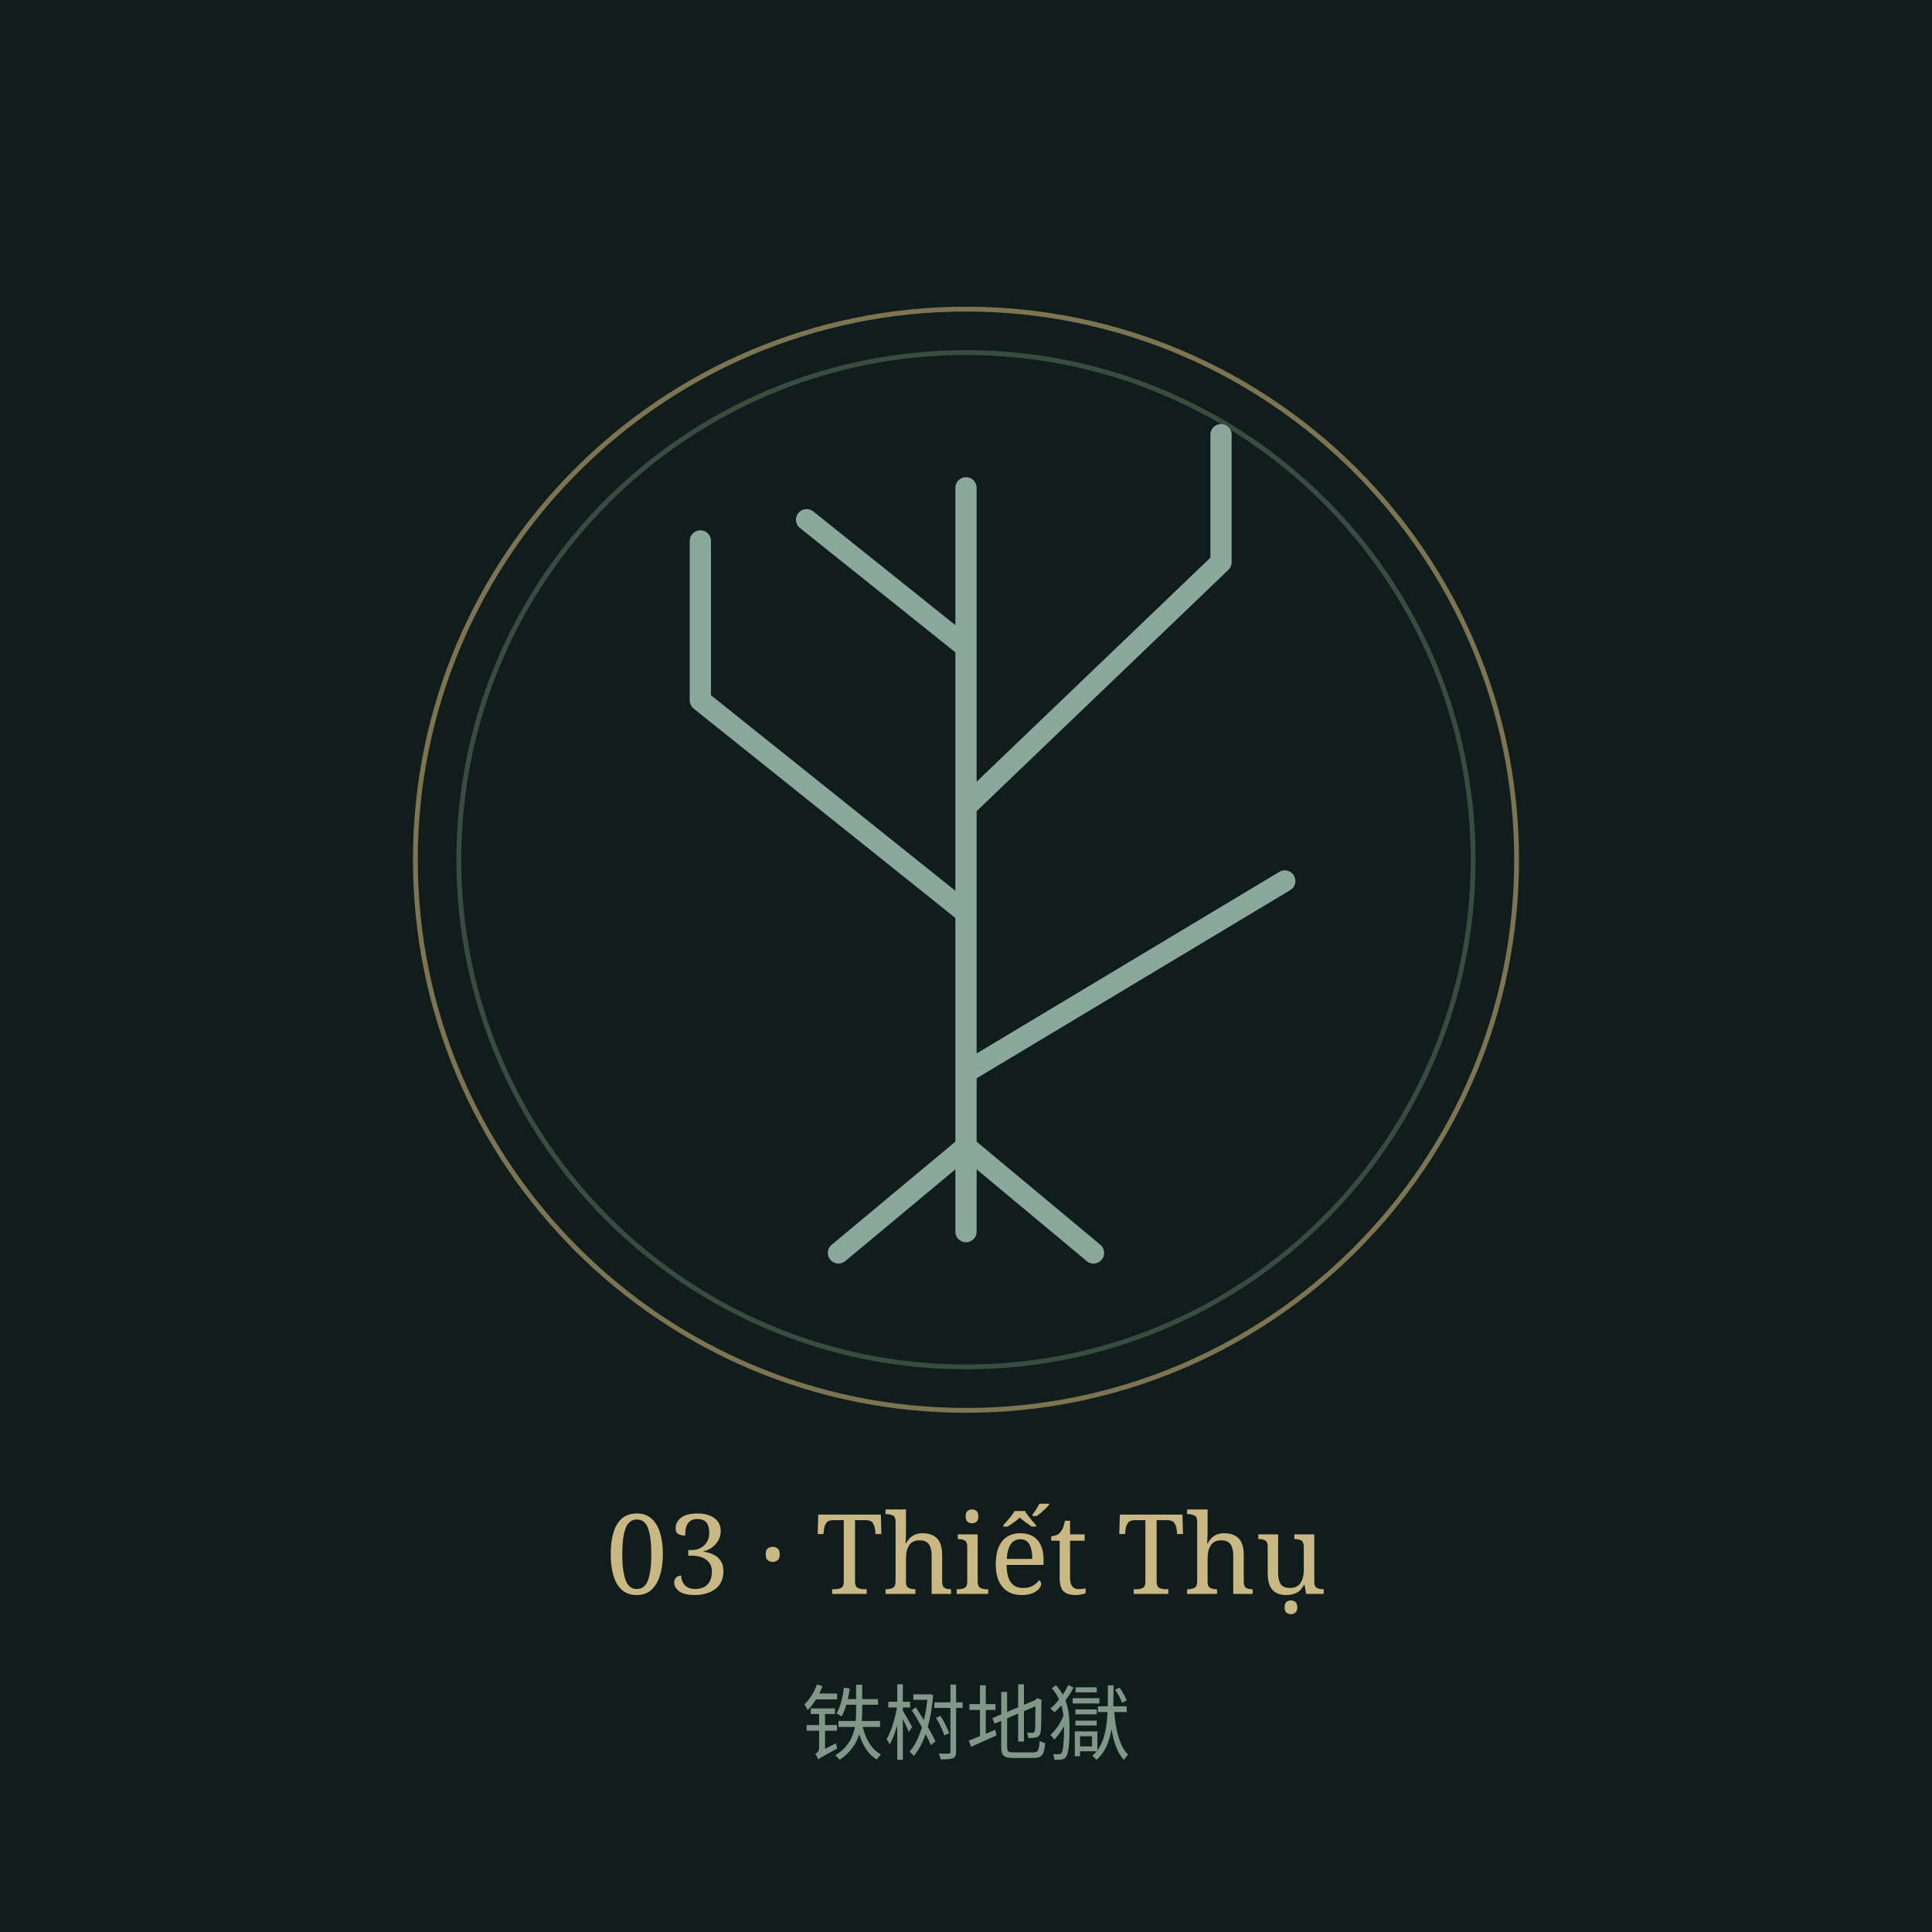
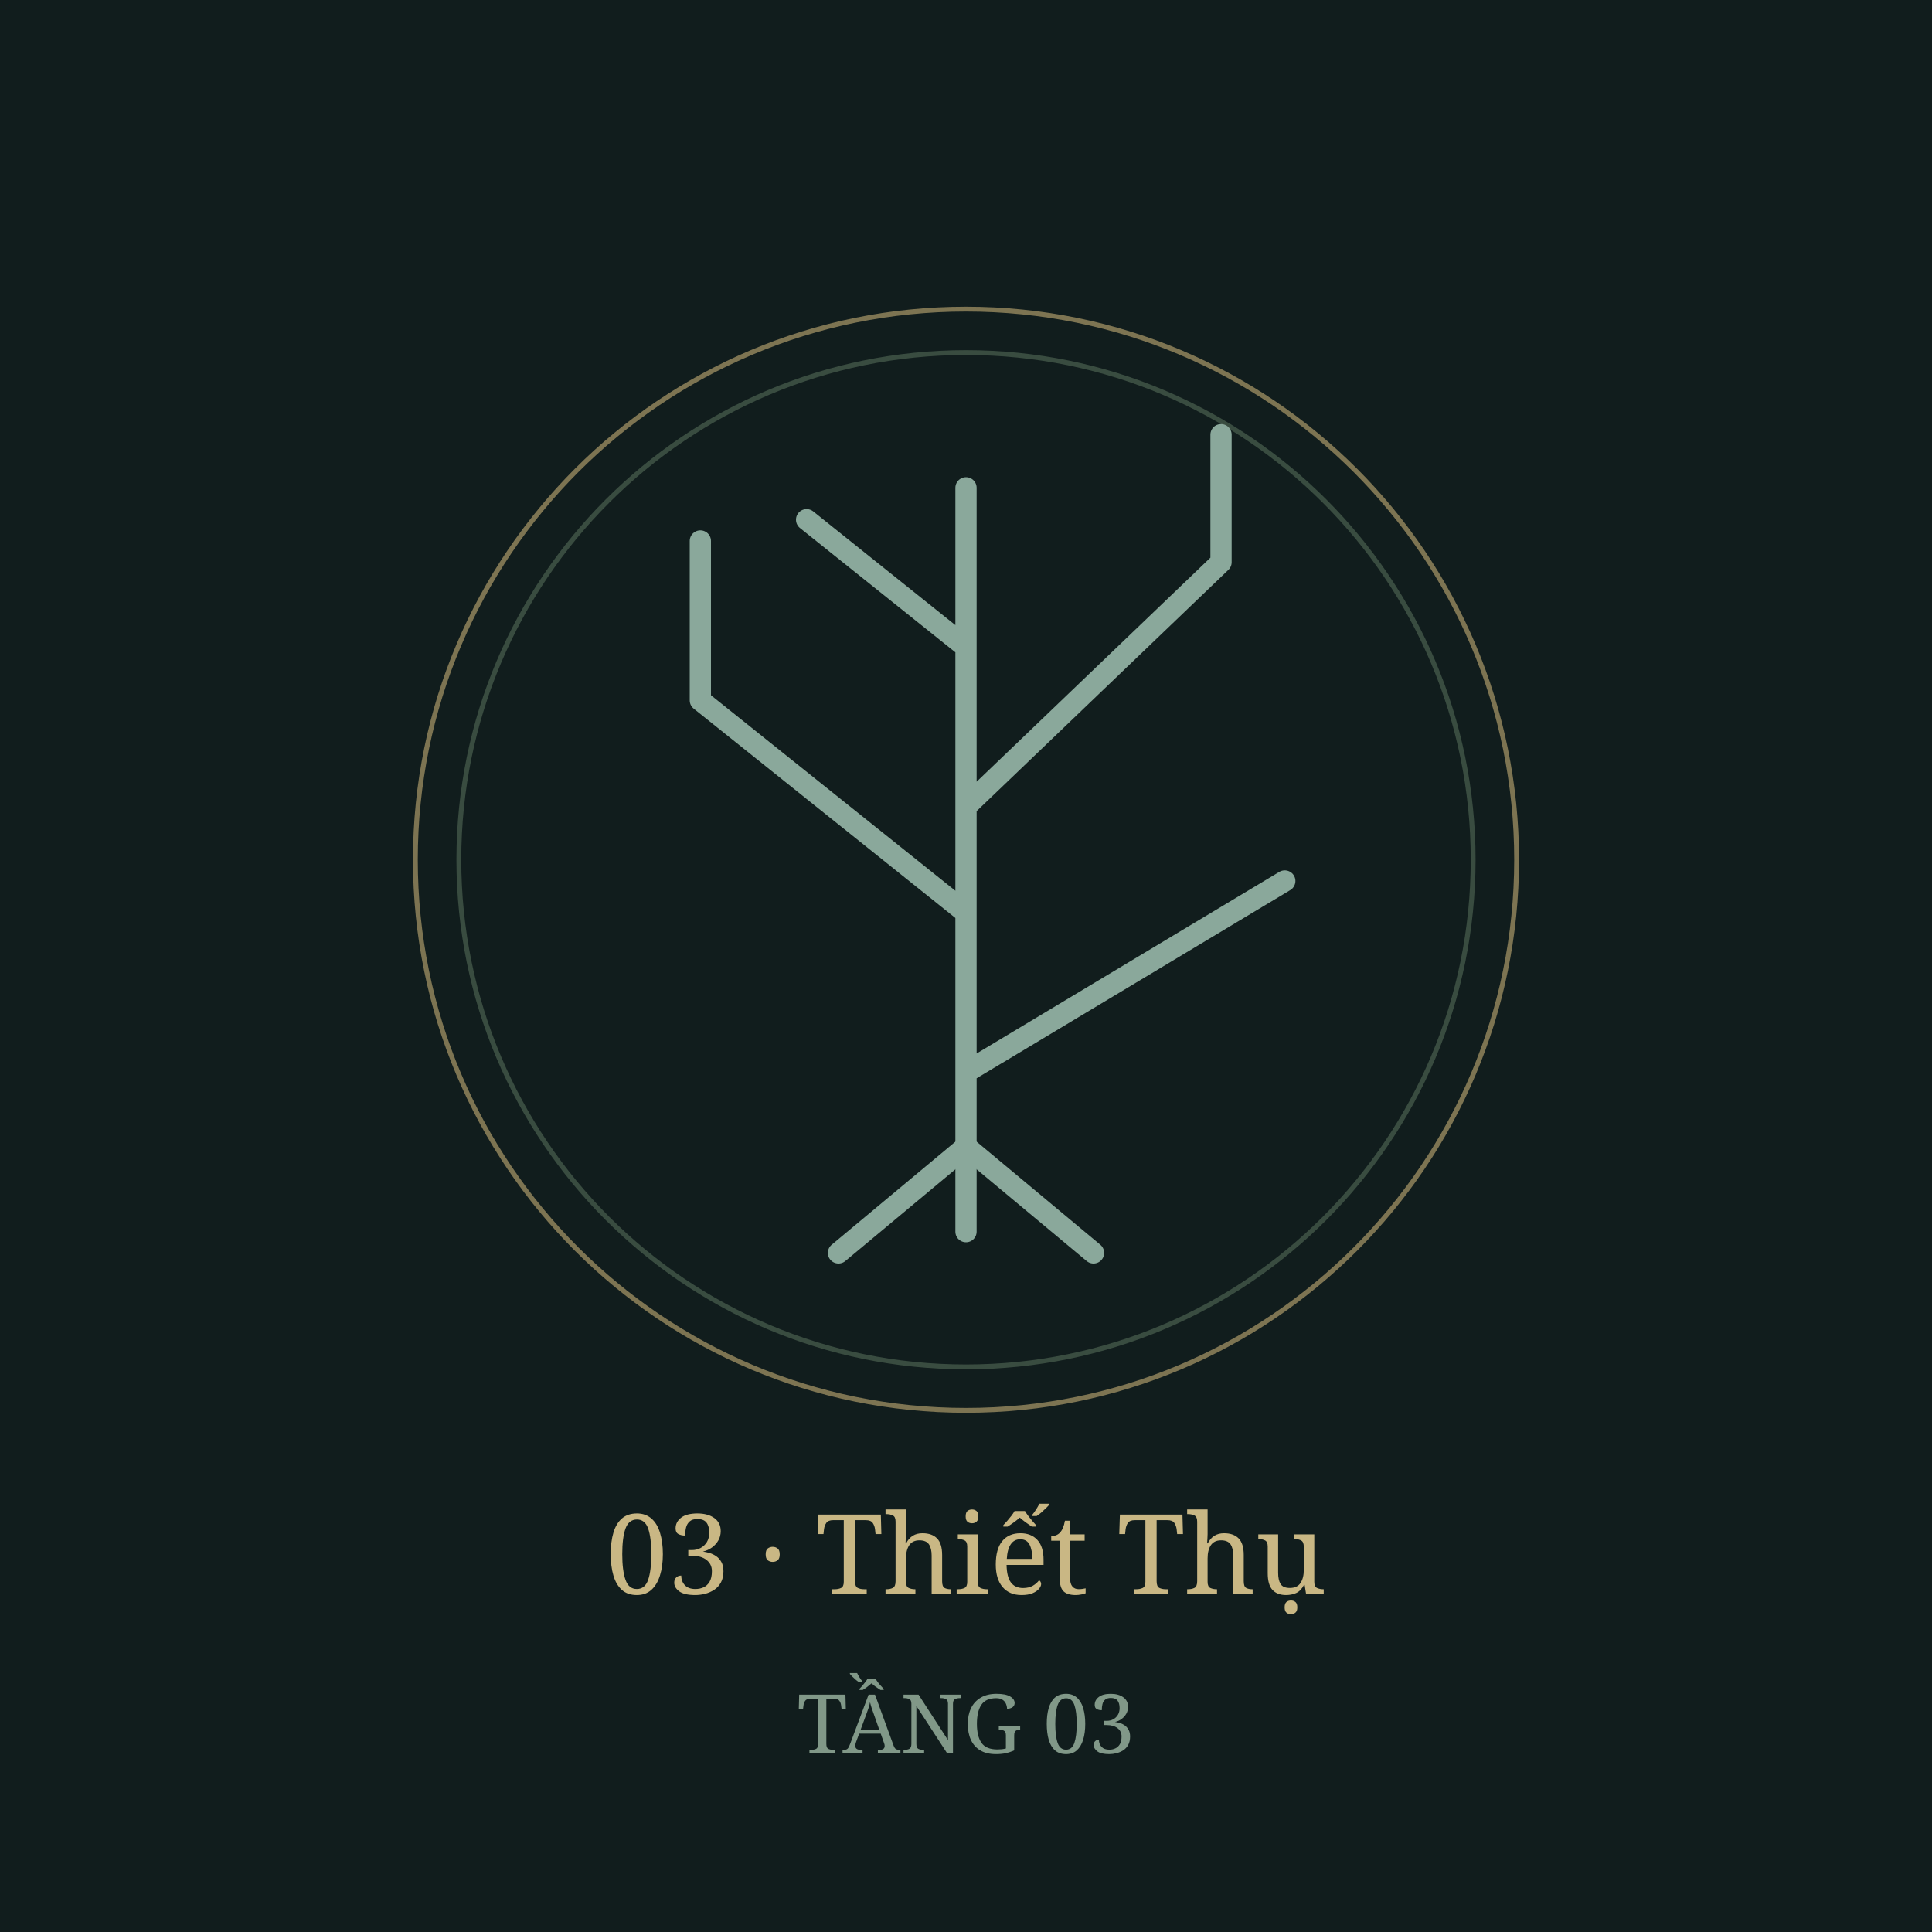
<svg xmlns="http://www.w3.org/2000/svg" viewBox="0 0 400 400" role="img" aria-label="Minh họa sáng tác cho Thiết Thụ: Cây sắt">
  <rect width="400" height="400" fill="#111d1d" />
  <circle cx="200" cy="178" r="114" fill="none" stroke="#7d7452" />
  <circle cx="200" cy="178" r="105" fill="none" stroke="#394c40" />
  <g transform="translate(200 178) scale(2.2)" fill="none" stroke="#8aa89b" stroke-width="2" stroke-linecap="round" stroke-linejoin="round">
    <path d="M0 35V-35M0 5L-25-15M0-5L24-28M0 20L30 2M0-20L-15-32M-25-15V-30M24-28V-40" />
    <path d="M-12 37L0 27L12 37" />
  </g>
  <text x="200" y="330" text-anchor="middle" fill="#c9b784" font-family="Georgia,serif" font-size="23">03 · Thiết Thụ</text>
-   <text x="200" y="363" text-anchor="middle" fill="#819888" font-family="serif" font-size="17">铁树地獄</text>
+   <text x="200" y="363" text-anchor="middle" fill="#819888" font-family="serif" font-size="17">TẦNG 03</text>
</svg>
